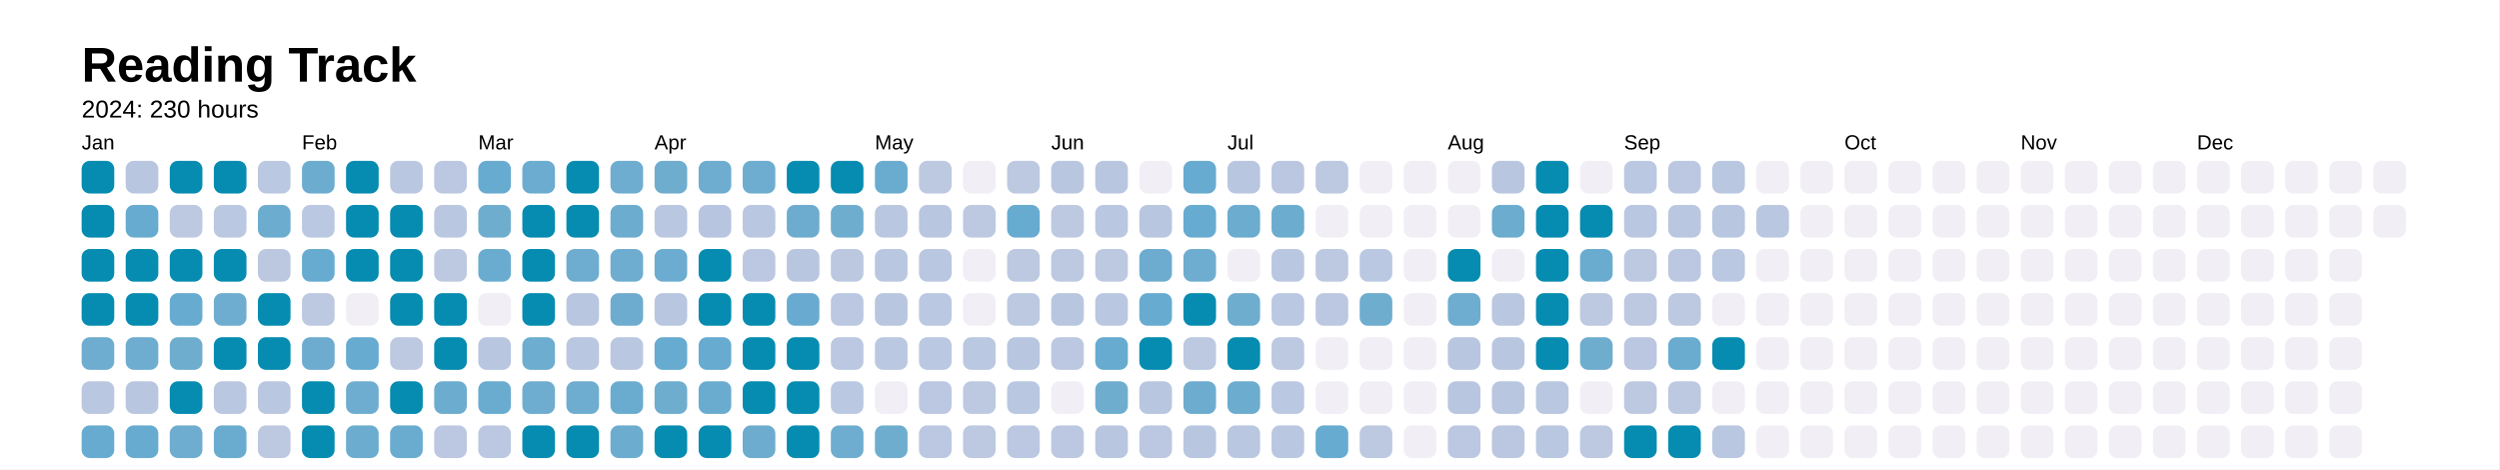
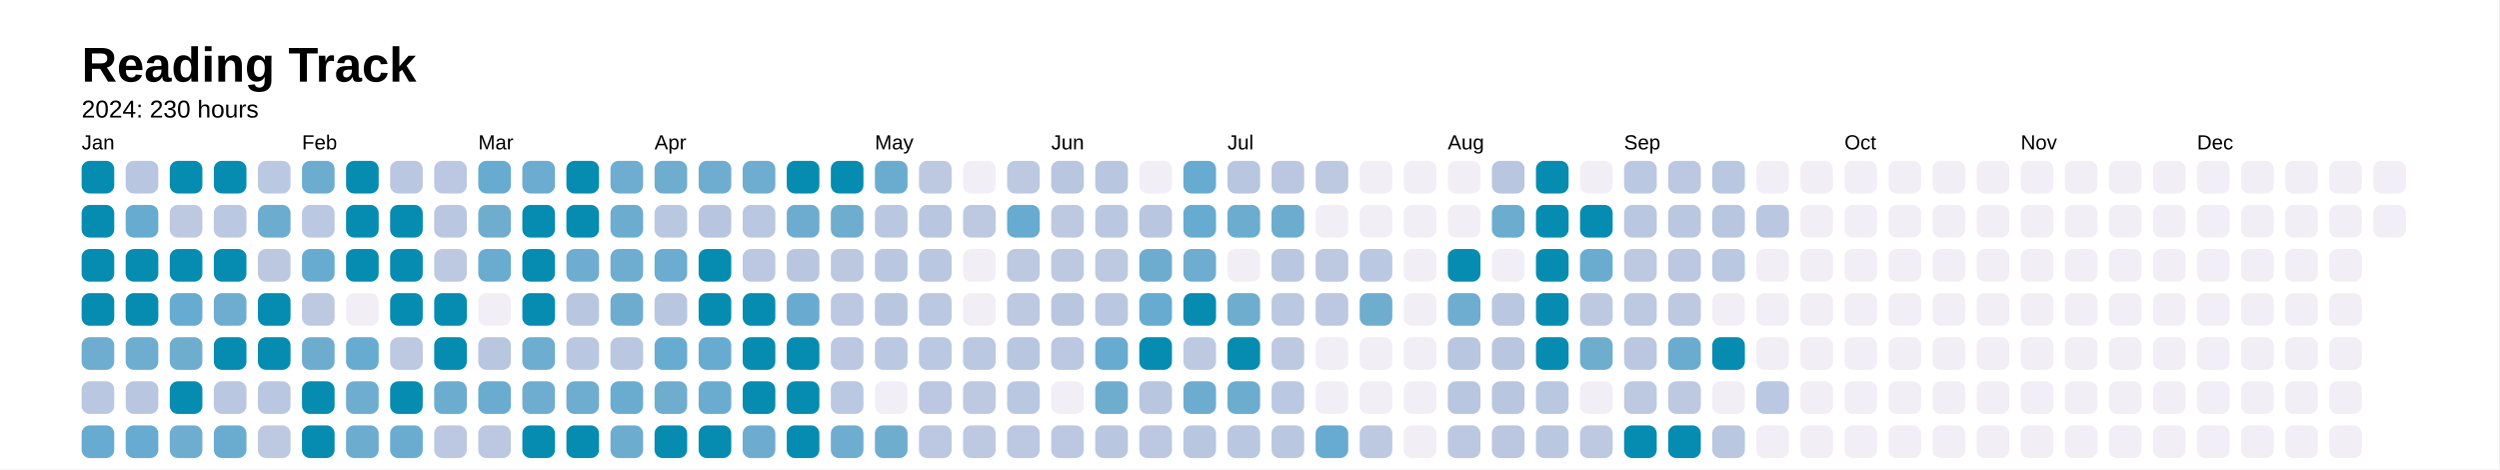
<svg xmlns="http://www.w3.org/2000/svg" baseProfile="full" height="57.5mm" version="1.1" viewBox="0,0,306.2,57.5" width="306.2mm">
  <defs />
  <rect fill="#FFFFFF" height="57.5" width="306.2" x="0" y="0" />
  <text fill="#000000" style="font-size:6px; font-family:Arial; font-weight:bold;" x="10" y="10">Reading Track</text>
  <text fill="#000000" style="font-size:3px; font-family:Arial;" x="10" y="14.4">2024: 230 hours</text>
  <text fill="#000000" style="font-size:2.5px; font-family:Arial" x="10" y="18.3">Jan</text>
  <rect fill="#058cb0" height="4" rx="1" ry="1" width="4" x="10" y="19.7" />
  <rect fill="#058cb0" height="4" rx="1" ry="1" width="4" x="10" y="25.1" />
  <rect fill="#058cb0" height="4" rx="1" ry="1" width="4" x="10" y="30.5" />
  <rect fill="#058cb0" height="4" rx="1" ry="1" width="4" x="10" y="35.9" />
  <rect fill="#6eadcf" height="4" rx="1" ry="1" width="4" x="10" y="41.3" />
  <rect fill="#bac7e0" height="4" rx="1" ry="1" width="4" x="10" y="46.7" />
  <rect fill="#67abd0" height="4" rx="1" ry="1" width="4" x="10" y="52.1" />
  <rect fill="#b8c6e0" height="4" rx="1" ry="1" width="4" x="15.4" y="19.7" />
  <rect fill="#68abd0" height="4" rx="1" ry="1" width="4" x="15.4" y="25.1" />
  <rect fill="#058cb0" height="4" rx="1" ry="1" width="4" x="15.4" y="30.5" />
  <rect fill="#058cb0" height="4" rx="1" ry="1" width="4" x="15.4" y="35.9" />
  <rect fill="#6eadcf" height="4" rx="1" ry="1" width="4" x="15.4" y="41.3" />
  <rect fill="#b9c6e0" height="4" rx="1" ry="1" width="4" x="15.4" y="46.7" />
  <rect fill="#67abd0" height="4" rx="1" ry="1" width="4" x="15.4" y="52.1" />
  <rect fill="#058cb0" height="4" rx="1" ry="1" width="4" x="20.8" y="19.7" />
  <rect fill="#bcc9e1" height="4" rx="1" ry="1" width="4" x="20.8" y="25.1" />
  <rect fill="#058cb0" height="4" rx="1" ry="1" width="4" x="20.8" y="30.5" />
  <rect fill="#68abd0" height="4" rx="1" ry="1" width="4" x="20.8" y="35.9" />
  <rect fill="#6fadcf" height="4" rx="1" ry="1" width="4" x="20.8" y="41.3" />
  <rect fill="#058cb0" height="4" rx="1" ry="1" width="4" x="20.8" y="46.7" />
  <rect fill="#6eadcf" height="4" rx="1" ry="1" width="4" x="20.8" y="52.1" />
  <rect fill="#058cb0" height="4" rx="1" ry="1" width="4" x="26.2" y="19.7" />
  <rect fill="#bbc8e1" height="4" rx="1" ry="1" width="4" x="26.2" y="25.1" />
  <rect fill="#058cb0" height="4" rx="1" ry="1" width="4" x="26.2" y="30.5" />
  <rect fill="#6eadcf" height="4" rx="1" ry="1" width="4" x="26.2" y="35.9" />
  <rect fill="#058cb0" height="4" rx="1" ry="1" width="4" x="26.2" y="41.3" />
  <rect fill="#b9c7e0" height="4" rx="1" ry="1" width="4" x="26.2" y="46.7" />
  <rect fill="#6aacd0" height="4" rx="1" ry="1" width="4" x="26.2" y="52.1" />
  <rect fill="#bbc8e1" height="4" rx="1" ry="1" width="4" x="31.6" y="19.7" />
  <rect fill="#6caccf" height="4" rx="1" ry="1" width="4" x="31.6" y="25.1" />
  <rect fill="#bbc8e0" height="4" rx="1" ry="1" width="4" x="31.6" y="30.5" />
  <rect fill="#058cb0" height="4" rx="1" ry="1" width="4" x="31.6" y="35.9" />
  <rect fill="#058cb0" height="4" rx="1" ry="1" width="4" x="31.6" y="41.3" />
  <rect fill="#bac7e0" height="4" rx="1" ry="1" width="4" x="31.6" y="46.7" />
  <rect fill="#bcc9e1" height="4" rx="1" ry="1" width="4" x="31.6" y="52.1" />
  <text fill="#000000" style="font-size:2.5px; font-family:Arial" x="37.0" y="18.3">Feb</text>
  <rect fill="#6caccf" height="4" rx="1" ry="1" width="4" x="37.0" y="19.7" />
  <rect fill="#bbc8e1" height="4" rx="1" ry="1" width="4" x="37.0" y="25.1" />
  <rect fill="#68abd0" height="4" rx="1" ry="1" width="4" x="37.0" y="30.5" />
  <rect fill="#bdc9e1" height="4" rx="1" ry="1" width="4" x="37.0" y="35.9" />
  <rect fill="#6daccf" height="4" rx="1" ry="1" width="4" x="37.0" y="41.3" />
  <rect fill="#058cb0" height="4" rx="1" ry="1" width="4" x="37.0" y="46.7" />
  <rect fill="#058cb0" height="4" rx="1" ry="1" width="4" x="37.0" y="52.1" />
  <rect fill="#058cb0" height="4" rx="1" ry="1" width="4" x="42.4" y="19.7" />
  <rect fill="#058cb0" height="4" rx="1" ry="1" width="4" x="42.4" y="25.1" />
  <rect fill="#058cb0" height="4" rx="1" ry="1" width="4" x="42.4" y="30.5" />
  <rect fill="#f1eef6" height="4" rx="1" ry="1" width="4" x="42.4" y="35.9" />
  <rect fill="#67abd0" height="4" rx="1" ry="1" width="4" x="42.4" y="41.3" />
  <rect fill="#6eadcf" height="4" rx="1" ry="1" width="4" x="42.4" y="46.7" />
  <rect fill="#6baccf" height="4" rx="1" ry="1" width="4" x="42.4" y="52.1" />
  <rect fill="#bac7e0" height="4" rx="1" ry="1" width="4" x="47.8" y="19.7" />
  <rect fill="#058cb0" height="4" rx="1" ry="1" width="4" x="47.8" y="25.1" />
  <rect fill="#058cb0" height="4" rx="1" ry="1" width="4" x="47.8" y="30.5" />
  <rect fill="#058cb0" height="4" rx="1" ry="1" width="4" x="47.8" y="35.9" />
  <rect fill="#bdc9e1" height="4" rx="1" ry="1" width="4" x="47.8" y="41.3" />
  <rect fill="#058cb0" height="4" rx="1" ry="1" width="4" x="47.8" y="46.7" />
  <rect fill="#6aacd0" height="4" rx="1" ry="1" width="4" x="47.8" y="52.1" />
  <rect fill="#bcc8e1" height="4" rx="1" ry="1" width="4" x="53.2" y="19.7" />
  <rect fill="#bac7e0" height="4" rx="1" ry="1" width="4" x="53.2" y="25.1" />
  <rect fill="#bdc9e1" height="4" rx="1" ry="1" width="4" x="53.2" y="30.5" />
  <rect fill="#058cb0" height="4" rx="1" ry="1" width="4" x="53.2" y="35.9" />
  <rect fill="#058cb0" height="4" rx="1" ry="1" width="4" x="53.2" y="41.3" />
  <rect fill="#6caccf" height="4" rx="1" ry="1" width="4" x="53.2" y="46.7" />
  <rect fill="#bcc8e1" height="4" rx="1" ry="1" width="4" x="53.2" y="52.1" />
  <text fill="#000000" style="font-size:2.5px; font-family:Arial" x="58.6" y="18.3">Mar</text>
  <rect fill="#68abd0" height="4" rx="1" ry="1" width="4" x="58.6" y="19.7" />
  <rect fill="#6fadcf" height="4" rx="1" ry="1" width="4" x="58.6" y="25.1" />
  <rect fill="#69acd0" height="4" rx="1" ry="1" width="4" x="58.6" y="30.5" />
  <rect fill="#f1eef6" height="4" rx="1" ry="1" width="4" x="58.6" y="35.9" />
  <rect fill="#b9c6e0" height="4" rx="1" ry="1" width="4" x="58.6" y="41.3" />
  <rect fill="#69acd0" height="4" rx="1" ry="1" width="4" x="58.6" y="46.7" />
  <rect fill="#bcc8e1" height="4" rx="1" ry="1" width="4" x="58.6" y="52.1" />
  <rect fill="#6bacd0" height="4" rx="1" ry="1" width="4" x="64" y="19.7" />
  <rect fill="#058cb0" height="4" rx="1" ry="1" width="4" x="64" y="25.1" />
  <rect fill="#058cb0" height="4" rx="1" ry="1" width="4" x="64" y="30.5" />
  <rect fill="#058cb0" height="4" rx="1" ry="1" width="4" x="64" y="35.9" />
  <rect fill="#6dadcf" height="4" rx="1" ry="1" width="4" x="64" y="41.3" />
  <rect fill="#6eadcf" height="4" rx="1" ry="1" width="4" x="64" y="46.7" />
  <rect fill="#058cb0" height="4" rx="1" ry="1" width="4" x="64" y="52.1" />
  <rect fill="#058cb0" height="4" rx="1" ry="1" width="4" x="69.4" y="19.7" />
  <rect fill="#058cb0" height="4" rx="1" ry="1" width="4" x="69.4" y="25.1" />
  <rect fill="#6eadcf" height="4" rx="1" ry="1" width="4" x="69.4" y="30.5" />
  <rect fill="#b9c6e0" height="4" rx="1" ry="1" width="4" x="69.4" y="35.9" />
  <rect fill="#bac7e0" height="4" rx="1" ry="1" width="4" x="69.4" y="41.3" />
  <rect fill="#6eadcf" height="4" rx="1" ry="1" width="4" x="69.4" y="46.7" />
  <rect fill="#058cb0" height="4" rx="1" ry="1" width="4" x="69.4" y="52.1" />
  <rect fill="#6eadcf" height="4" rx="1" ry="1" width="4" x="74.8" y="19.7" />
  <rect fill="#6baccf" height="4" rx="1" ry="1" width="4" x="74.8" y="25.1" />
  <rect fill="#6eadcf" height="4" rx="1" ry="1" width="4" x="74.8" y="30.5" />
  <rect fill="#6daccf" height="4" rx="1" ry="1" width="4" x="74.8" y="35.9" />
  <rect fill="#bac7e0" height="4" rx="1" ry="1" width="4" x="74.8" y="41.3" />
  <rect fill="#69acd0" height="4" rx="1" ry="1" width="4" x="74.8" y="46.7" />
  <rect fill="#6caccf" height="4" rx="1" ry="1" width="4" x="74.8" y="52.1" />
  <text fill="#000000" style="font-size:2.5px; font-family:Arial" x="80.2" y="18.3">Apr</text>
  <rect fill="#6fadcf" height="4" rx="1" ry="1" width="4" x="80.2" y="19.7" />
  <rect fill="#bac7e0" height="4" rx="1" ry="1" width="4" x="80.2" y="25.1" />
  <rect fill="#6bacd0" height="4" rx="1" ry="1" width="4" x="80.2" y="30.5" />
  <rect fill="#b8c6e0" height="4" rx="1" ry="1" width="4" x="80.2" y="35.9" />
  <rect fill="#67abd0" height="4" rx="1" ry="1" width="4" x="80.2" y="41.3" />
  <rect fill="#6fadcf" height="4" rx="1" ry="1" width="4" x="80.2" y="46.7" />
  <rect fill="#058cb0" height="4" rx="1" ry="1" width="4" x="80.2" y="52.1" />
  <rect fill="#6eadcf" height="4" rx="1" ry="1" width="4" x="85.6" y="19.7" />
  <rect fill="#b7c5e0" height="4" rx="1" ry="1" width="4" x="85.6" y="25.1" />
  <rect fill="#058cb0" height="4" rx="1" ry="1" width="4" x="85.6" y="30.5" />
  <rect fill="#058cb0" height="4" rx="1" ry="1" width="4" x="85.6" y="35.9" />
  <rect fill="#67abd0" height="4" rx="1" ry="1" width="4" x="85.6" y="41.3" />
  <rect fill="#6aacd0" height="4" rx="1" ry="1" width="4" x="85.6" y="46.7" />
  <rect fill="#058cb0" height="4" rx="1" ry="1" width="4" x="85.6" y="52.1" />
  <rect fill="#6eadcf" height="4" rx="1" ry="1" width="4" x="91" y="19.7" />
  <rect fill="#bac7e0" height="4" rx="1" ry="1" width="4" x="91" y="25.1" />
  <rect fill="#bcc8e1" height="4" rx="1" ry="1" width="4" x="91" y="30.5" />
  <rect fill="#058cb0" height="4" rx="1" ry="1" width="4" x="91" y="35.9" />
  <rect fill="#058cb0" height="4" rx="1" ry="1" width="4" x="91" y="41.3" />
  <rect fill="#058cb0" height="4" rx="1" ry="1" width="4" x="91" y="46.7" />
  <rect fill="#6daccf" height="4" rx="1" ry="1" width="4" x="91" y="52.1" />
  <rect fill="#058cb0" height="4" rx="1" ry="1" width="4" x="96.4" y="19.7" />
  <rect fill="#6daccf" height="4" rx="1" ry="1" width="4" x="96.4" y="25.1" />
  <rect fill="#b9c6e0" height="4" rx="1" ry="1" width="4" x="96.4" y="30.5" />
  <rect fill="#69abd0" height="4" rx="1" ry="1" width="4" x="96.4" y="35.9" />
  <rect fill="#058cb0" height="4" rx="1" ry="1" width="4" x="96.4" y="41.3" />
  <rect fill="#058cb0" height="4" rx="1" ry="1" width="4" x="96.4" y="46.7" />
  <rect fill="#058cb0" height="4" rx="1" ry="1" width="4" x="96.4" y="52.1" />
  <rect fill="#058cb0" height="4" rx="1" ry="1" width="4" x="101.8" y="19.7" />
  <rect fill="#6fadcf" height="4" rx="1" ry="1" width="4" x="101.8" y="25.1" />
  <rect fill="#bbc8e0" height="4" rx="1" ry="1" width="4" x="101.8" y="30.5" />
  <rect fill="#bcc8e1" height="4" rx="1" ry="1" width="4" x="101.8" y="35.9" />
  <rect fill="#bcc8e1" height="4" rx="1" ry="1" width="4" x="101.8" y="41.3" />
  <rect fill="#bbc8e1" height="4" rx="1" ry="1" width="4" x="101.8" y="46.7" />
  <rect fill="#6eadcf" height="4" rx="1" ry="1" width="4" x="101.8" y="52.1" />
  <text fill="#000000" style="font-size:2.5px; font-family:Arial" x="107.2" y="18.3">May</text>
  <rect fill="#6aacd0" height="4" rx="1" ry="1" width="4" x="107.2" y="19.7" />
  <rect fill="#bac7e0" height="4" rx="1" ry="1" width="4" x="107.2" y="25.1" />
  <rect fill="#bac7e0" height="4" rx="1" ry="1" width="4" x="107.2" y="30.5" />
  <rect fill="#b8c6e0" height="4" rx="1" ry="1" width="4" x="107.2" y="35.9" />
  <rect fill="#bbc8e1" height="4" rx="1" ry="1" width="4" x="107.2" y="41.3" />
  <rect fill="#f1eef6" height="4" rx="1" ry="1" width="4" x="107.2" y="46.7" />
  <rect fill="#6fadcf" height="4" rx="1" ry="1" width="4" x="107.2" y="52.1" />
  <rect fill="#bdc9e1" height="4" rx="1" ry="1" width="4" x="112.6" y="19.7" />
  <rect fill="#b8c6e0" height="4" rx="1" ry="1" width="4" x="112.6" y="25.1" />
  <rect fill="#bac7e0" height="4" rx="1" ry="1" width="4" x="112.6" y="30.5" />
  <rect fill="#bbc8e1" height="4" rx="1" ry="1" width="4" x="112.6" y="35.9" />
  <rect fill="#bbc8e1" height="4" rx="1" ry="1" width="4" x="112.6" y="41.3" />
  <rect fill="#bcc8e1" height="4" rx="1" ry="1" width="4" x="112.6" y="46.7" />
  <rect fill="#bcc8e1" height="4" rx="1" ry="1" width="4" x="112.6" y="52.1" />
  <rect fill="#f1eef6" height="4" rx="1" ry="1" width="4" x="118" y="19.7" />
  <rect fill="#bcc9e1" height="4" rx="1" ry="1" width="4" x="118" y="25.1" />
  <rect fill="#f1eef6" height="4" rx="1" ry="1" width="4" x="118" y="30.5" />
  <rect fill="#f1eef6" height="4" rx="1" ry="1" width="4" x="118" y="35.9" />
  <rect fill="#bbc8e1" height="4" rx="1" ry="1" width="4" x="118" y="41.3" />
  <rect fill="#bdc9e1" height="4" rx="1" ry="1" width="4" x="118" y="46.7" />
  <rect fill="#bdc9e1" height="4" rx="1" ry="1" width="4" x="118" y="52.1" />
  <rect fill="#bdc9e1" height="4" rx="1" ry="1" width="4" x="123.4" y="19.7" />
  <rect fill="#67abd0" height="4" rx="1" ry="1" width="4" x="123.4" y="25.1" />
  <rect fill="#bcc9e1" height="4" rx="1" ry="1" width="4" x="123.4" y="30.5" />
  <rect fill="#bdc9e1" height="4" rx="1" ry="1" width="4" x="123.4" y="35.9" />
  <rect fill="#b8c6e0" height="4" rx="1" ry="1" width="4" x="123.4" y="41.3" />
  <rect fill="#bac7e0" height="4" rx="1" ry="1" width="4" x="123.4" y="46.7" />
  <rect fill="#bcc8e1" height="4" rx="1" ry="1" width="4" x="123.4" y="52.1" />
  <text fill="#000000" style="font-size:2.5px; font-family:Arial" x="128.8" y="18.3">Jun</text>
  <rect fill="#b9c6e0" height="4" rx="1" ry="1" width="4" x="128.8" y="19.7" />
  <rect fill="#bcc9e1" height="4" rx="1" ry="1" width="4" x="128.8" y="25.1" />
  <rect fill="#bdc9e1" height="4" rx="1" ry="1" width="4" x="128.8" y="30.5" />
  <rect fill="#b8c6e0" height="4" rx="1" ry="1" width="4" x="128.8" y="35.9" />
  <rect fill="#bcc8e1" height="4" rx="1" ry="1" width="4" x="128.8" y="41.3" />
  <rect fill="#f1eef6" height="4" rx="1" ry="1" width="4" x="128.8" y="46.7" />
  <rect fill="#bcc8e1" height="4" rx="1" ry="1" width="4" x="128.8" y="52.1" />
  <rect fill="#b9c6e0" height="4" rx="1" ry="1" width="4" x="134.2" y="19.7" />
  <rect fill="#bac7e0" height="4" rx="1" ry="1" width="4" x="134.2" y="25.1" />
  <rect fill="#bdc9e1" height="4" rx="1" ry="1" width="4" x="134.2" y="30.5" />
  <rect fill="#bac7e0" height="4" rx="1" ry="1" width="4" x="134.2" y="35.9" />
  <rect fill="#67abd0" height="4" rx="1" ry="1" width="4" x="134.2" y="41.3" />
  <rect fill="#6fadcf" height="4" rx="1" ry="1" width="4" x="134.2" y="46.7" />
  <rect fill="#b9c6e0" height="4" rx="1" ry="1" width="4" x="134.2" y="52.1" />
  <rect fill="#f1eef6" height="4" rx="1" ry="1" width="4" x="139.6" y="19.7" />
  <rect fill="#b8c6e0" height="4" rx="1" ry="1" width="4" x="139.6" y="25.1" />
  <rect fill="#6daccf" height="4" rx="1" ry="1" width="4" x="139.6" y="30.5" />
  <rect fill="#67abd0" height="4" rx="1" ry="1" width="4" x="139.6" y="35.9" />
  <rect fill="#058cb0" height="4" rx="1" ry="1" width="4" x="139.6" y="41.3" />
  <rect fill="#b8c6e0" height="4" rx="1" ry="1" width="4" x="139.6" y="46.7" />
  <rect fill="#bcc8e1" height="4" rx="1" ry="1" width="4" x="139.6" y="52.1" />
  <rect fill="#67abd0" height="4" rx="1" ry="1" width="4" x="145" y="19.7" />
  <rect fill="#67abd0" height="4" rx="1" ry="1" width="4" x="145" y="25.1" />
  <rect fill="#6eadcf" height="4" rx="1" ry="1" width="4" x="145" y="30.5" />
  <rect fill="#058cb0" height="4" rx="1" ry="1" width="4" x="145" y="35.9" />
  <rect fill="#bdc9e1" height="4" rx="1" ry="1" width="4" x="145" y="41.3" />
  <rect fill="#6daccf" height="4" rx="1" ry="1" width="4" x="145" y="46.7" />
  <rect fill="#b8c6e0" height="4" rx="1" ry="1" width="4" x="145" y="52.1" />
  <text fill="#000000" style="font-size:2.5px; font-family:Arial" x="150.4" y="18.3">Jul</text>
  <rect fill="#b8c6e0" height="4" rx="1" ry="1" width="4" x="150.4" y="19.7" />
  <rect fill="#6baccf" height="4" rx="1" ry="1" width="4" x="150.4" y="25.1" />
  <rect fill="#f1eef6" height="4" rx="1" ry="1" width="4" x="150.4" y="30.5" />
  <rect fill="#6fadcf" height="4" rx="1" ry="1" width="4" x="150.4" y="35.9" />
  <rect fill="#058cb0" height="4" rx="1" ry="1" width="4" x="150.4" y="41.3" />
  <rect fill="#6caccf" height="4" rx="1" ry="1" width="4" x="150.4" y="46.7" />
  <rect fill="#b9c7e0" height="4" rx="1" ry="1" width="4" x="150.4" y="52.1" />
  <rect fill="#bbc7e0" height="4" rx="1" ry="1" width="4" x="155.8" y="19.7" />
  <rect fill="#6caccf" height="4" rx="1" ry="1" width="4" x="155.8" y="25.1" />
  <rect fill="#bac7e0" height="4" rx="1" ry="1" width="4" x="155.8" y="30.5" />
  <rect fill="#bbc8e1" height="4" rx="1" ry="1" width="4" x="155.8" y="35.9" />
  <rect fill="#bdc9e1" height="4" rx="1" ry="1" width="4" x="155.8" y="41.3" />
  <rect fill="#bbc8e1" height="4" rx="1" ry="1" width="4" x="155.8" y="46.7" />
  <rect fill="#bac7e0" height="4" rx="1" ry="1" width="4" x="155.8" y="52.1" />
  <rect fill="#bcc9e1" height="4" rx="1" ry="1" width="4" x="161.2" y="19.7" />
  <rect fill="#f1eef6" height="4" rx="1" ry="1" width="4" x="161.2" y="25.1" />
  <rect fill="#bdc9e1" height="4" rx="1" ry="1" width="4" x="161.2" y="30.5" />
  <rect fill="#bcc8e1" height="4" rx="1" ry="1" width="4" x="161.2" y="35.9" />
  <rect fill="#f1eef6" height="4" rx="1" ry="1" width="4" x="161.2" y="41.3" />
  <rect fill="#f1eef6" height="4" rx="1" ry="1" width="4" x="161.2" y="46.7" />
  <rect fill="#68abd0" height="4" rx="1" ry="1" width="4" x="161.2" y="52.1" />
  <rect fill="#f1eef6" height="4" rx="1" ry="1" width="4" x="166.6" y="19.7" />
  <rect fill="#f1eef6" height="4" rx="1" ry="1" width="4" x="166.6" y="25.1" />
  <rect fill="#bbc8e1" height="4" rx="1" ry="1" width="4" x="166.6" y="30.5" />
  <rect fill="#6fadcf" height="4" rx="1" ry="1" width="4" x="166.6" y="35.9" />
  <rect fill="#f1eef6" height="4" rx="1" ry="1" width="4" x="166.6" y="41.3" />
  <rect fill="#f1eef6" height="4" rx="1" ry="1" width="4" x="166.6" y="46.7" />
  <rect fill="#bdc9e1" height="4" rx="1" ry="1" width="4" x="166.6" y="52.1" />
  <rect fill="#f1eef6" height="4" rx="1" ry="1" width="4" x="172" y="19.7" />
  <rect fill="#f1eef6" height="4" rx="1" ry="1" width="4" x="172" y="25.1" />
  <rect fill="#f1eef6" height="4" rx="1" ry="1" width="4" x="172" y="30.5" />
  <rect fill="#f1eef6" height="4" rx="1" ry="1" width="4" x="172" y="35.9" />
  <rect fill="#f1eef6" height="4" rx="1" ry="1" width="4" x="172" y="41.3" />
  <rect fill="#f1eef6" height="4" rx="1" ry="1" width="4" x="172" y="46.7" />
  <rect fill="#f1eef6" height="4" rx="1" ry="1" width="4" x="172" y="52.1" />
  <text fill="#000000" style="font-size:2.5px; font-family:Arial" x="177.4" y="18.3">Aug</text>
  <rect fill="#f1eef6" height="4" rx="1" ry="1" width="4" x="177.4" y="19.7" />
  <rect fill="#f1eef6" height="4" rx="1" ry="1" width="4" x="177.4" y="25.1" />
  <rect fill="#058cb0" height="4" rx="1" ry="1" width="4" x="177.4" y="30.5" />
  <rect fill="#6eadcf" height="4" rx="1" ry="1" width="4" x="177.4" y="35.9" />
  <rect fill="#b9c6e0" height="4" rx="1" ry="1" width="4" x="177.4" y="41.3" />
  <rect fill="#b9c6e0" height="4" rx="1" ry="1" width="4" x="177.4" y="46.7" />
  <rect fill="#bcc8e1" height="4" rx="1" ry="1" width="4" x="177.4" y="52.1" />
  <rect fill="#b9c6e0" height="4" rx="1" ry="1" width="4" x="182.8" y="19.7" />
  <rect fill="#6baccf" height="4" rx="1" ry="1" width="4" x="182.8" y="25.1" />
  <rect fill="#f1eef6" height="4" rx="1" ry="1" width="4" x="182.8" y="30.5" />
  <rect fill="#b9c7e0" height="4" rx="1" ry="1" width="4" x="182.8" y="35.9" />
  <rect fill="#b9c6e0" height="4" rx="1" ry="1" width="4" x="182.8" y="41.3" />
  <rect fill="#b8c6e0" height="4" rx="1" ry="1" width="4" x="182.8" y="46.7" />
  <rect fill="#bbc7e0" height="4" rx="1" ry="1" width="4" x="182.8" y="52.1" />
  <rect fill="#058cb0" height="4" rx="1" ry="1" width="4" x="188.2" y="19.7" />
  <rect fill="#058cb0" height="4" rx="1" ry="1" width="4" x="188.2" y="25.1" />
  <rect fill="#058cb0" height="4" rx="1" ry="1" width="4" x="188.2" y="30.5" />
  <rect fill="#058cb0" height="4" rx="1" ry="1" width="4" x="188.2" y="35.9" />
  <rect fill="#058cb0" height="4" rx="1" ry="1" width="4" x="188.2" y="41.3" />
  <rect fill="#bac7e0" height="4" rx="1" ry="1" width="4" x="188.2" y="46.7" />
  <rect fill="#bac7e0" height="4" rx="1" ry="1" width="4" x="188.2" y="52.1" />
  <rect fill="#f1eef6" height="4" rx="1" ry="1" width="4" x="193.6" y="19.7" />
  <rect fill="#058cb0" height="4" rx="1" ry="1" width="4" x="193.6" y="25.1" />
  <rect fill="#6aacd0" height="4" rx="1" ry="1" width="4" x="193.6" y="30.5" />
  <rect fill="#bcc9e1" height="4" rx="1" ry="1" width="4" x="193.6" y="35.9" />
  <rect fill="#6fadcf" height="4" rx="1" ry="1" width="4" x="193.6" y="41.3" />
  <rect fill="#f1eef6" height="4" rx="1" ry="1" width="4" x="193.6" y="46.7" />
  <rect fill="#bdc9e1" height="4" rx="1" ry="1" width="4" x="193.6" y="52.1" />
  <text fill="#000000" style="font-size:2.5px; font-family:Arial" x="199" y="18.3">Sep</text>
  <rect fill="#bbc8e1" height="4" rx="1" ry="1" width="4" x="199" y="19.7" />
  <rect fill="#bac7e0" height="4" rx="1" ry="1" width="4" x="199" y="25.1" />
  <rect fill="#bdc9e1" height="4" rx="1" ry="1" width="4" x="199" y="30.5" />
  <rect fill="#bdc9e1" height="4" rx="1" ry="1" width="4" x="199" y="35.9" />
  <rect fill="#bbc7e0" height="4" rx="1" ry="1" width="4" x="199" y="41.3" />
  <rect fill="#bdc9e1" height="4" rx="1" ry="1" width="4" x="199" y="46.7" />
  <rect fill="#058cb0" height="4" rx="1" ry="1" width="4" x="199" y="52.1" />
  <rect fill="#bcc8e1" height="4" rx="1" ry="1" width="4" x="204.4" y="19.7" />
  <rect fill="#bac7e0" height="4" rx="1" ry="1" width="4" x="204.4" y="25.1" />
  <rect fill="#bcc8e1" height="4" rx="1" ry="1" width="4" x="204.4" y="30.5" />
  <rect fill="#bdc9e1" height="4" rx="1" ry="1" width="4" x="204.4" y="35.9" />
  <rect fill="#6aacd0" height="4" rx="1" ry="1" width="4" x="204.4" y="41.3" />
  <rect fill="#bcc9e1" height="4" rx="1" ry="1" width="4" x="204.4" y="46.7" />
  <rect fill="#058cb0" height="4" rx="1" ry="1" width="4" x="204.4" y="52.1" />
  <rect fill="#b9c7e0" height="4" rx="1" ry="1" width="4" x="209.8" y="19.7" />
  <rect fill="#b8c6e0" height="4" rx="1" ry="1" width="4" x="209.8" y="25.1" />
  <rect fill="#bbc8e1" height="4" rx="1" ry="1" width="4" x="209.8" y="30.5" />
  <rect fill="#f1eef6" height="4" rx="1" ry="1" width="4" x="209.8" y="35.9" />
  <rect fill="#058cb0" height="4" rx="1" ry="1" width="4" x="209.8" y="41.3" />
  <rect fill="#f1eef6" height="4" rx="1" ry="1" width="4" x="209.8" y="46.7" />
  <rect fill="#b9c7e0" height="4" rx="1" ry="1" width="4" x="209.8" y="52.1" />
  <rect fill="#f1eef6" height="4" rx="1" ry="1" width="4" x="215.2" y="19.7" />
  <rect fill="#bac7e0" height="4" rx="1" ry="1" width="4" x="215.2" y="25.1" />
  <rect fill="#f1eef6" height="4" rx="1" ry="1" width="4" x="215.2" y="30.5" />
  <rect fill="#f1eef6" height="4" rx="1" ry="1" width="4" x="215.2" y="35.9" />
  <rect fill="#f1eef6" height="4" rx="1" ry="1" width="4" x="215.2" y="41.3" />
-   <rect fill="#f1eef6" height="4" rx="1" ry="1" width="4" x="215.2" y="46.7" />
+   <rect fill="#bbc8e1" height="4" rx="1" ry="1" width="4" x="215.2" y="46.7" />
  <rect fill="#f1eef6" height="4" rx="1" ry="1" width="4" x="215.2" y="52.1" />
  <rect fill="#f1eef6" height="4" rx="1" ry="1" width="4" x="220.6" y="19.7" />
  <rect fill="#f1eef6" height="4" rx="1" ry="1" width="4" x="220.6" y="25.1" />
  <rect fill="#f1eef6" height="4" rx="1" ry="1" width="4" x="220.6" y="30.5" />
  <rect fill="#f1eef6" height="4" rx="1" ry="1" width="4" x="220.6" y="35.9" />
  <rect fill="#f1eef6" height="4" rx="1" ry="1" width="4" x="220.6" y="41.3" />
  <rect fill="#f1eef6" height="4" rx="1" ry="1" width="4" x="220.6" y="46.7" />
  <rect fill="#f1eef6" height="4" rx="1" ry="1" width="4" x="220.6" y="52.1" />
  <text fill="#000000" style="font-size:2.5px; font-family:Arial" x="226" y="18.3">Oct</text>
  <rect fill="#f1eef6" height="4" rx="1" ry="1" width="4" x="226" y="19.7" />
  <rect fill="#f1eef6" height="4" rx="1" ry="1" width="4" x="226" y="25.1" />
  <rect fill="#f1eef6" height="4" rx="1" ry="1" width="4" x="226" y="30.5" />
  <rect fill="#f1eef6" height="4" rx="1" ry="1" width="4" x="226" y="35.9" />
  <rect fill="#f1eef6" height="4" rx="1" ry="1" width="4" x="226" y="41.3" />
  <rect fill="#f1eef6" height="4" rx="1" ry="1" width="4" x="226" y="46.7" />
  <rect fill="#f1eef6" height="4" rx="1" ry="1" width="4" x="226" y="52.1" />
  <rect fill="#f1eef6" height="4" rx="1" ry="1" width="4" x="231.4" y="19.7" />
  <rect fill="#f1eef6" height="4" rx="1" ry="1" width="4" x="231.4" y="25.1" />
  <rect fill="#f1eef6" height="4" rx="1" ry="1" width="4" x="231.4" y="30.5" />
  <rect fill="#f1eef6" height="4" rx="1" ry="1" width="4" x="231.4" y="35.9" />
  <rect fill="#f1eef6" height="4" rx="1" ry="1" width="4" x="231.4" y="41.3" />
  <rect fill="#f1eef6" height="4" rx="1" ry="1" width="4" x="231.4" y="46.7" />
  <rect fill="#f1eef6" height="4" rx="1" ry="1" width="4" x="231.4" y="52.1" />
  <rect fill="#f1eef6" height="4" rx="1" ry="1" width="4" x="236.8" y="19.7" />
  <rect fill="#f1eef6" height="4" rx="1" ry="1" width="4" x="236.8" y="25.1" />
  <rect fill="#f1eef6" height="4" rx="1" ry="1" width="4" x="236.8" y="30.5" />
  <rect fill="#f1eef6" height="4" rx="1" ry="1" width="4" x="236.8" y="35.9" />
  <rect fill="#f1eef6" height="4" rx="1" ry="1" width="4" x="236.8" y="41.3" />
  <rect fill="#f1eef6" height="4" rx="1" ry="1" width="4" x="236.8" y="46.7" />
  <rect fill="#f1eef6" height="4" rx="1" ry="1" width="4" x="236.8" y="52.1" />
  <rect fill="#f1eef6" height="4" rx="1" ry="1" width="4" x="242.2" y="19.7" />
  <rect fill="#f1eef6" height="4" rx="1" ry="1" width="4" x="242.2" y="25.1" />
  <rect fill="#f1eef6" height="4" rx="1" ry="1" width="4" x="242.2" y="30.5" />
  <rect fill="#f1eef6" height="4" rx="1" ry="1" width="4" x="242.2" y="35.9" />
  <rect fill="#f1eef6" height="4" rx="1" ry="1" width="4" x="242.2" y="41.3" />
  <rect fill="#f1eef6" height="4" rx="1" ry="1" width="4" x="242.2" y="46.7" />
  <rect fill="#f1eef6" height="4" rx="1" ry="1" width="4" x="242.2" y="52.1" />
  <text fill="#000000" style="font-size:2.5px; font-family:Arial" x="247.6" y="18.3">Nov</text>
  <rect fill="#f1eef6" height="4" rx="1" ry="1" width="4" x="247.6" y="19.7" />
  <rect fill="#f1eef6" height="4" rx="1" ry="1" width="4" x="247.6" y="25.1" />
  <rect fill="#f1eef6" height="4" rx="1" ry="1" width="4" x="247.6" y="30.5" />
  <rect fill="#f1eef6" height="4" rx="1" ry="1" width="4" x="247.6" y="35.9" />
  <rect fill="#f1eef6" height="4" rx="1" ry="1" width="4" x="247.6" y="41.3" />
  <rect fill="#f1eef6" height="4" rx="1" ry="1" width="4" x="247.6" y="46.7" />
  <rect fill="#f1eef6" height="4" rx="1" ry="1" width="4" x="247.6" y="52.1" />
  <rect fill="#f1eef6" height="4" rx="1" ry="1" width="4" x="253" y="19.7" />
  <rect fill="#f1eef6" height="4" rx="1" ry="1" width="4" x="253" y="25.1" />
  <rect fill="#f1eef6" height="4" rx="1" ry="1" width="4" x="253" y="30.5" />
  <rect fill="#f1eef6" height="4" rx="1" ry="1" width="4" x="253" y="35.9" />
  <rect fill="#f1eef6" height="4" rx="1" ry="1" width="4" x="253" y="41.3" />
  <rect fill="#f1eef6" height="4" rx="1" ry="1" width="4" x="253" y="46.7" />
  <rect fill="#f1eef6" height="4" rx="1" ry="1" width="4" x="253" y="52.1" />
  <rect fill="#f1eef6" height="4" rx="1" ry="1" width="4" x="258.4" y="19.7" />
  <rect fill="#f1eef6" height="4" rx="1" ry="1" width="4" x="258.4" y="25.1" />
  <rect fill="#f1eef6" height="4" rx="1" ry="1" width="4" x="258.4" y="30.5" />
  <rect fill="#f1eef6" height="4" rx="1" ry="1" width="4" x="258.4" y="35.9" />
  <rect fill="#f1eef6" height="4" rx="1" ry="1" width="4" x="258.4" y="41.3" />
  <rect fill="#f1eef6" height="4" rx="1" ry="1" width="4" x="258.4" y="46.7" />
  <rect fill="#f1eef6" height="4" rx="1" ry="1" width="4" x="258.4" y="52.1" />
  <rect fill="#f1eef6" height="4" rx="1" ry="1" width="4" x="263.8" y="19.7" />
  <rect fill="#f1eef6" height="4" rx="1" ry="1" width="4" x="263.8" y="25.1" />
  <rect fill="#f1eef6" height="4" rx="1" ry="1" width="4" x="263.8" y="30.5" />
  <rect fill="#f1eef6" height="4" rx="1" ry="1" width="4" x="263.8" y="35.9" />
  <rect fill="#f1eef6" height="4" rx="1" ry="1" width="4" x="263.8" y="41.3" />
  <rect fill="#f1eef6" height="4" rx="1" ry="1" width="4" x="263.8" y="46.7" />
  <rect fill="#f1eef6" height="4" rx="1" ry="1" width="4" x="263.8" y="52.1" />
  <text fill="#000000" style="font-size:2.5px; font-family:Arial" x="269.2" y="18.3">Dec</text>
  <rect fill="#f1eef6" height="4" rx="1" ry="1" width="4" x="269.2" y="19.7" />
  <rect fill="#f1eef6" height="4" rx="1" ry="1" width="4" x="269.2" y="25.1" />
  <rect fill="#f1eef6" height="4" rx="1" ry="1" width="4" x="269.2" y="30.5" />
  <rect fill="#f1eef6" height="4" rx="1" ry="1" width="4" x="269.2" y="35.9" />
  <rect fill="#f1eef6" height="4" rx="1" ry="1" width="4" x="269.2" y="41.3" />
  <rect fill="#f1eef6" height="4" rx="1" ry="1" width="4" x="269.2" y="46.7" />
  <rect fill="#f1eef6" height="4" rx="1" ry="1" width="4" x="269.2" y="52.1" />
  <rect fill="#f1eef6" height="4" rx="1" ry="1" width="4" x="274.6" y="19.7" />
  <rect fill="#f1eef6" height="4" rx="1" ry="1" width="4" x="274.6" y="25.1" />
  <rect fill="#f1eef6" height="4" rx="1" ry="1" width="4" x="274.6" y="30.5" />
  <rect fill="#f1eef6" height="4" rx="1" ry="1" width="4" x="274.6" y="35.9" />
  <rect fill="#f1eef6" height="4" rx="1" ry="1" width="4" x="274.6" y="41.3" />
  <rect fill="#f1eef6" height="4" rx="1" ry="1" width="4" x="274.6" y="46.7" />
  <rect fill="#f1eef6" height="4" rx="1" ry="1" width="4" x="274.6" y="52.1" />
  <rect fill="#f1eef6" height="4" rx="1" ry="1" width="4" x="280" y="19.7" />
  <rect fill="#f1eef6" height="4" rx="1" ry="1" width="4" x="280" y="25.1" />
  <rect fill="#f1eef6" height="4" rx="1" ry="1" width="4" x="280" y="30.5" />
  <rect fill="#f1eef6" height="4" rx="1" ry="1" width="4" x="280" y="35.9" />
  <rect fill="#f1eef6" height="4" rx="1" ry="1" width="4" x="280" y="41.3" />
  <rect fill="#f1eef6" height="4" rx="1" ry="1" width="4" x="280" y="46.7" />
  <rect fill="#f1eef6" height="4" rx="1" ry="1" width="4" x="280" y="52.1" />
  <rect fill="#f1eef6" height="4" rx="1" ry="1" width="4" x="285.4" y="19.7" />
  <rect fill="#f1eef6" height="4" rx="1" ry="1" width="4" x="285.4" y="25.1" />
  <rect fill="#f1eef6" height="4" rx="1" ry="1" width="4" x="285.4" y="30.5" />
  <rect fill="#f1eef6" height="4" rx="1" ry="1" width="4" x="285.4" y="35.9" />
  <rect fill="#f1eef6" height="4" rx="1" ry="1" width="4" x="285.4" y="41.3" />
  <rect fill="#f1eef6" height="4" rx="1" ry="1" width="4" x="285.4" y="46.7" />
  <rect fill="#f1eef6" height="4" rx="1" ry="1" width="4" x="285.4" y="52.1" />
  <rect fill="#f1eef6" height="4" rx="1" ry="1" width="4" x="290.8" y="19.7" />
  <rect fill="#f1eef6" height="4" rx="1" ry="1" width="4" x="290.8" y="25.1" />
</svg>
